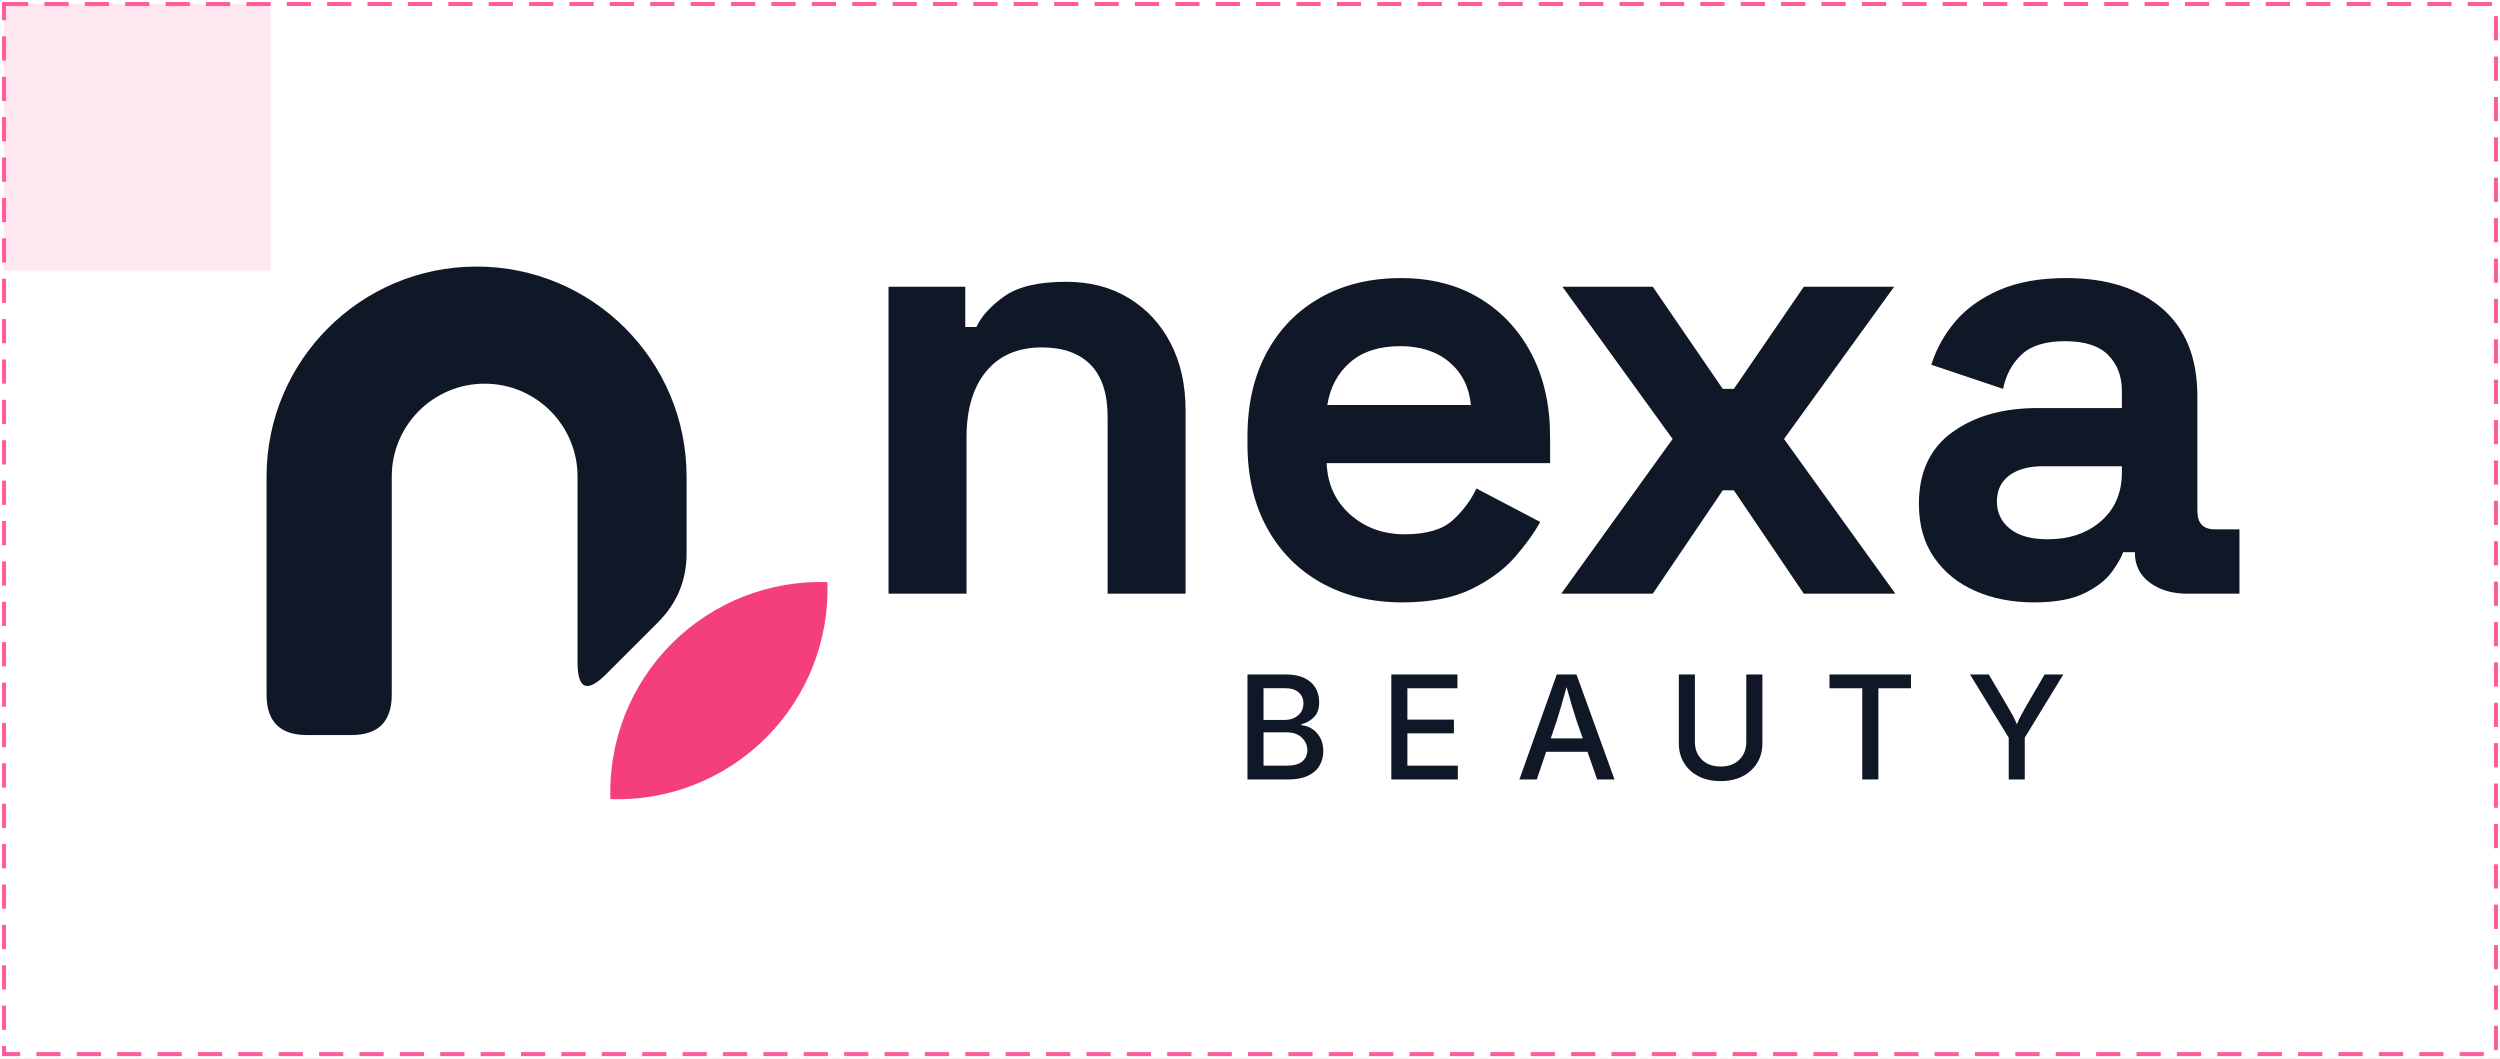
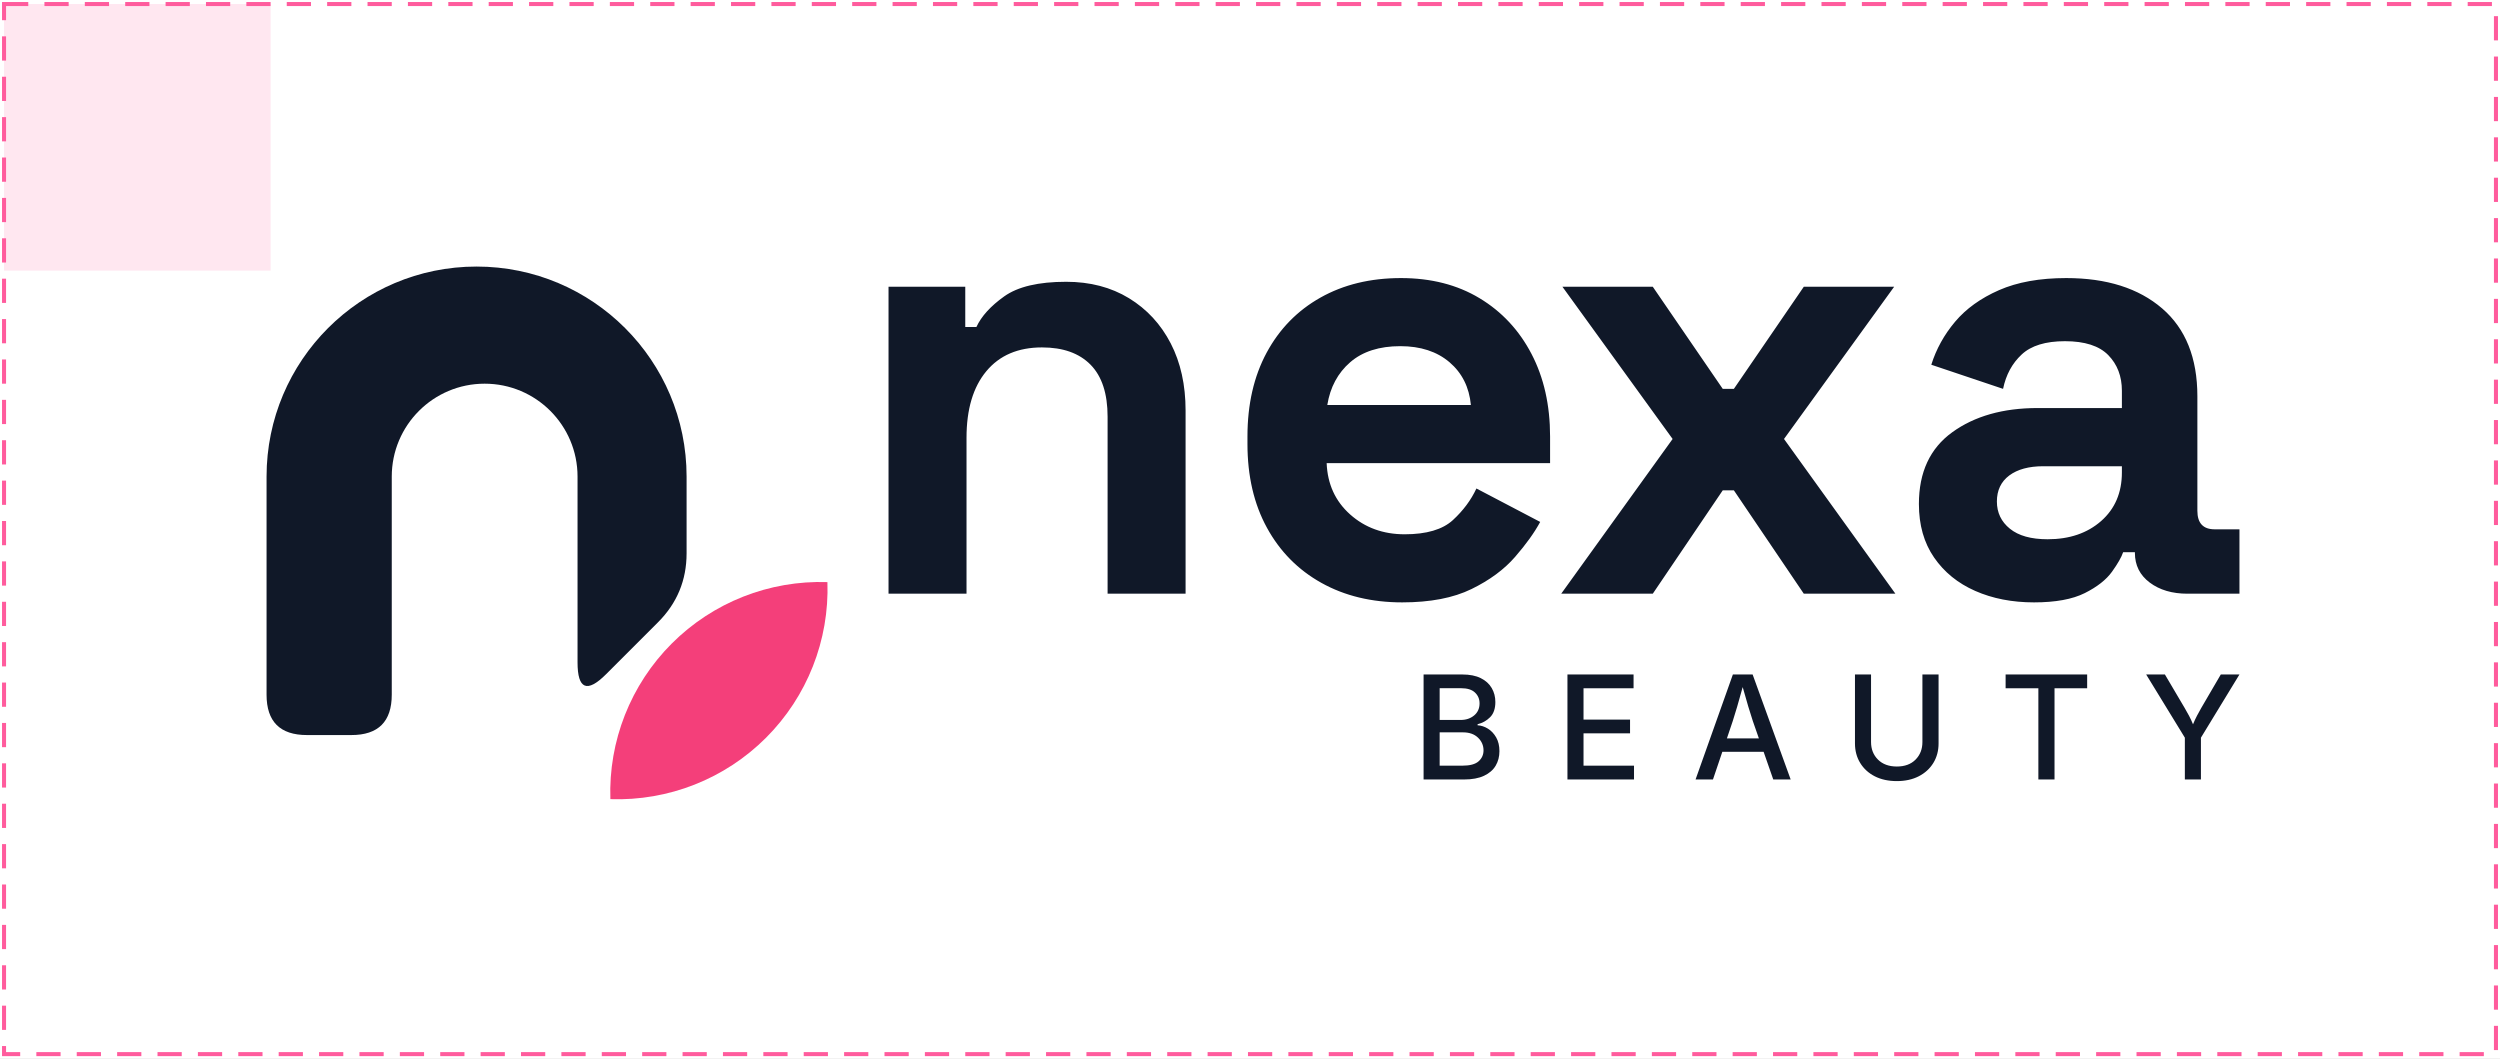
<svg xmlns="http://www.w3.org/2000/svg" viewBox="0 0 619 262">
  <rect width="619" height="262" fill="#FFFFFF" />
  <rect x="1" y="1" width="617" height="260" fill="none" stroke="#FF5C9D" stroke-width="1" stroke-dasharray="6 4" />
  <rect x="1" y="1" width="66" height="66" fill="#FF5C9D" opacity="0.15" />
  <g transform="translate(2 24)">
    <path d="M 64 94 A 52 52 0 0 1 168 94 L 168 113 Q 168 123 160.93 130.07 L 148.07 142.93 Q 141 150 141 140 L 141 94 A 23 23 0 0 0 95 94 L 95 148 Q 95 158 85 158 L 74 158 Q 64 158 64 148 Z" fill="#101828" />
    <path d="M 149.13 173.87 A 52.01 52.01 0 0 1 202.87 120.13 A 52.01 52.01 0 0 1 149.13 173.87 Z" fill="#F43F7A" />
    <path d="M237.31 123L218 123L218 47L237 47L237 56.96L239.76 56.96Q241.60 52.98 246.65 49.38Q251.71 45.77 261.98 45.77L261.98 45.77Q270.86 45.77 277.53 49.83Q284.19 53.90 287.87 61.02Q291.55 68.15 291.55 77.65L291.55 77.65L291.55 123L272.24 123L272.24 79.18Q272.24 70.60 268.03 66.31Q263.81 62.02 256 62.02L256 62.02Q247.11 62.02 242.21 67.92Q237.31 73.81 237.31 84.39L237.31 84.39L237.31 123ZM345.18 125.15L345.18 125.15Q333.84 125.15 325.18 120.32Q316.52 115.49 311.70 106.68Q306.87 97.87 306.87 85.92L306.87 85.92L306.87 84.08Q306.87 72.13 311.62 63.32Q316.37 54.51 324.95 49.68Q333.53 44.85 344.87 44.85L344.87 44.85Q356.06 44.85 364.33 49.83Q372.60 54.81 377.20 63.63Q381.80 72.44 381.80 84.08L381.80 84.08L381.80 90.67L326.48 90.67Q326.79 98.48 332.31 103.39Q337.82 108.29 345.79 108.29L345.79 108.29Q353.91 108.29 357.74 104.77Q361.57 101.24 363.56 96.95L363.56 96.95L379.35 105.23Q377.20 109.21 373.14 113.88Q369.08 118.56 362.34 121.85Q355.60 125.15 345.18 125.15ZM326.64 76.27L326.64 76.27L362.19 76.27Q361.57 69.68 356.90 65.69Q352.23 61.71 344.72 61.71L344.72 61.71Q336.90 61.71 332.31 65.69Q327.71 69.68 326.64 76.27ZM407.23 123L384.56 123L412.14 84.69L384.86 47L407.23 47L424.55 72.28L427.31 72.28L444.62 47L466.99 47L439.72 84.69L467.30 123L444.62 123L427.31 97.41L424.55 97.41L407.23 123ZM501.62 125.15L501.62 125.15Q493.50 125.15 487.06 122.31Q480.63 119.48 476.88 114.04Q473.12 108.60 473.12 100.78L473.12 100.78Q473.12 88.98 481.40 83.01Q489.67 77.03 502.54 77.03L502.54 77.03L523.38 77.03L523.38 72.74Q523.38 67.38 520.01 63.93Q516.64 60.48 509.28 60.48L509.28 60.48Q502.08 60.48 498.56 63.78Q495.03 67.07 493.96 72.28L493.96 72.28L476.19 66.31Q478.02 60.48 482.08 55.66Q486.15 50.83 492.96 47.84Q499.78 44.85 509.59 44.85L509.59 44.85Q524.60 44.85 533.34 52.36Q542.07 59.87 542.07 74.12L542.07 74.12L542.07 102.47Q542.07 107.06 546.36 107.06L546.36 107.06L552.49 107.06L552.49 123L539.62 123Q533.95 123 530.27 120.24Q526.60 117.48 526.60 112.89L526.60 112.89L526.60 112.73L523.69 112.73Q523.07 114.57 520.93 117.56Q518.78 120.55 514.19 122.85Q509.59 125.15 501.62 125.15ZM504.99 109.52L504.99 109.52Q513.11 109.52 518.25 105.00Q523.38 100.48 523.38 92.97L523.38 92.97L523.38 91.44L503.92 91.44Q498.56 91.44 495.49 93.73Q492.43 96.03 492.43 100.17L492.43 100.17Q492.43 104.31 495.65 106.91Q498.86 109.52 504.99 109.52Z" fill="#101828" />
-     <path d="M316.87 169L306.87 169L306.87 143L316.45 143Q319.21 143 321.02 143.91Q322.84 144.81 323.74 146.36Q324.63 147.90 324.63 149.82L324.63 149.82Q324.63 152.27 323.34 153.57Q322.05 154.87 320.24 155.32L320.24 155.32L320.24 155.58Q321.55 155.65 322.79 156.41Q324.02 157.17 324.84 158.58Q325.65 160.00 325.65 161.99L325.65 161.99Q325.65 163.99 324.71 165.58Q323.78 167.17 321.83 168.08Q319.89 169 316.87 169L316.87 169ZM310.85 157.33L310.85 165.58L316.47 165.58Q319.28 165.58 320.49 164.50Q321.70 163.42 321.70 161.79L321.70 161.79Q321.70 159.96 320.33 158.64Q318.96 157.33 316.63 157.33L316.63 157.33L310.85 157.33ZM310.85 146.40L310.85 154.26L316.07 154.26Q318.04 154.26 319.38 153.14Q320.73 152.02 320.73 150.15L320.73 150.15Q320.73 148.55 319.60 147.48Q318.47 146.40 316.17 146.40L316.17 146.40L310.85 146.40ZM358.96 169L342.49 169L342.49 143L358.86 143L358.86 146.42L346.47 146.42L346.47 154.17L357.99 154.17L357.99 157.57L346.47 157.57L346.47 165.58L358.96 165.58L358.96 169ZM378.51 169L374.20 169L383.45 143L388.34 143L397.76 169L393.45 169L391.06 162.14L380.83 162.14L378.51 169ZM383.42 154.53L381.97 158.83L389.89 158.83L388.39 154.53Q387.87 152.98 387.26 150.93Q386.64 148.88 385.88 146.12L385.88 146.12Q385.11 148.92 384.51 150.98Q383.90 153.05 383.42 154.53L383.42 154.53ZM424.04 169.40L424.04 169.40Q420.90 169.40 418.57 168.21Q416.24 167.01 414.96 164.90Q413.68 162.79 413.68 160.07L413.68 160.07L413.68 143L417.66 143L417.66 159.73Q417.66 162.37 419.38 164.08Q421.10 165.79 424.04 165.79L424.04 165.79Q426.98 165.79 428.68 164.08Q430.38 162.37 430.38 159.73L430.38 159.73L430.38 143L434.37 143L434.37 160.07Q434.37 162.79 433.08 164.90Q431.79 167.01 429.47 168.21Q427.15 169.40 424.04 169.40ZM459.09 146.42L450.98 146.42L450.98 143L471.16 143L471.16 146.42L463.09 146.42L463.09 169L459.09 169L459.09 146.42ZM499.33 169L495.36 169L495.36 158.65L485.78 143L490.42 143L495.30 151.29Q495.91 152.32 496.41 153.25Q496.91 154.19 497.38 155.34L497.38 155.34Q497.87 154.15 498.36 153.22Q498.85 152.28 499.42 151.29L499.42 151.29L504.25 143L508.88 143L499.33 158.65L499.33 169Z" fill="#101828" />
+     <path d="M360.48 169L350.48 169L350.48 143L360.06 143Q362.82 143 364.64 143.91Q366.45 144.81 367.35 146.36Q368.25 147.90 368.25 149.82L368.25 149.82Q368.25 152.27 366.96 153.57Q365.67 154.87 363.85 155.32L363.85 155.32L363.85 155.58Q365.16 155.65 366.40 156.41Q367.64 157.17 368.45 158.58Q369.26 160.00 369.26 161.99L369.26 161.99Q369.26 163.99 368.33 165.58Q367.39 167.17 365.45 168.08Q363.50 169 360.48 169L360.48 169ZM354.46 157.33L354.46 165.58L360.08 165.58Q362.89 165.58 364.10 164.50Q365.32 163.42 365.32 161.79L365.32 161.79Q365.32 159.96 363.95 158.64Q362.58 157.33 360.24 157.33L360.24 157.33L354.46 157.33ZM354.46 146.40L354.46 154.26L359.68 154.26Q361.65 154.26 363.00 153.14Q364.34 152.02 364.34 150.15L364.34 150.15Q364.34 148.55 363.21 147.48Q362.09 146.40 359.78 146.40L359.78 146.40L354.46 146.40ZM402.58 169L386.10 169L386.10 143L402.47 143L402.47 146.42L390.08 146.42L390.08 154.17L401.60 154.17L401.60 157.57L390.08 157.57L390.08 165.58L402.58 165.58L402.58 169ZM422.13 169L417.82 169L427.06 143L431.95 143L441.37 169L437.06 169L434.67 162.14L424.45 162.14L422.13 169ZM427.03 154.53L425.58 158.83L433.50 158.83L432.00 154.53Q431.48 152.98 430.87 150.93Q430.26 148.88 429.49 146.12L429.49 146.12Q428.72 148.92 428.12 150.98Q427.52 153.05 427.03 154.53L427.03 154.53ZM467.66 169.40L467.66 169.40Q464.52 169.40 462.19 168.21Q459.86 167.01 458.58 164.90Q457.29 162.79 457.29 160.07L457.29 160.07L457.29 143L461.27 143L461.27 159.73Q461.27 162.37 462.99 164.08Q464.71 165.79 467.66 165.79L467.66 165.79Q470.59 165.79 472.29 164.08Q473.99 162.37 473.99 159.73L473.99 159.73L473.99 143L477.99 143L477.99 160.07Q477.99 162.79 476.70 164.90Q475.41 167.01 473.08 168.21Q470.76 169.40 467.66 169.40ZM502.70 146.42L494.59 146.42L494.59 143L514.78 143L514.78 146.42L506.70 146.42L506.70 169L502.70 169L502.70 146.42ZM542.95 169L538.97 169L538.97 158.65L529.39 143L534.03 143L538.92 151.29Q539.53 152.32 540.02 153.25Q540.52 154.19 540.99 155.34L540.99 155.34Q541.48 154.15 541.97 153.22Q542.46 152.28 543.03 151.29L543.03 151.29L547.87 143L552.49 143L542.95 158.65L542.95 169Z" fill="#101828" />
  </g>
</svg>
